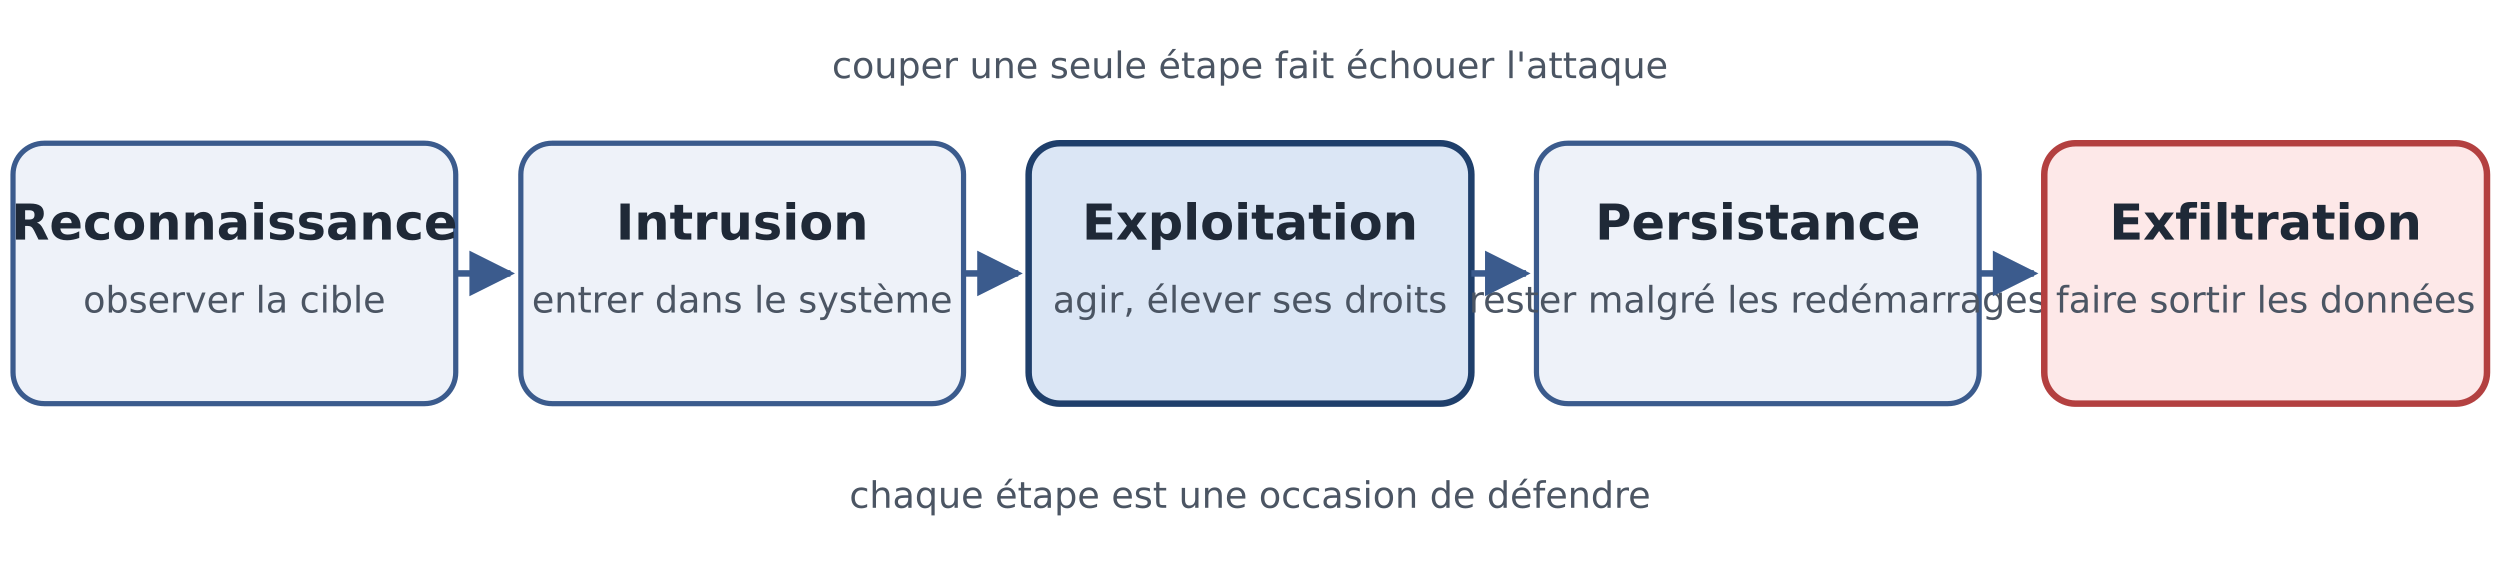
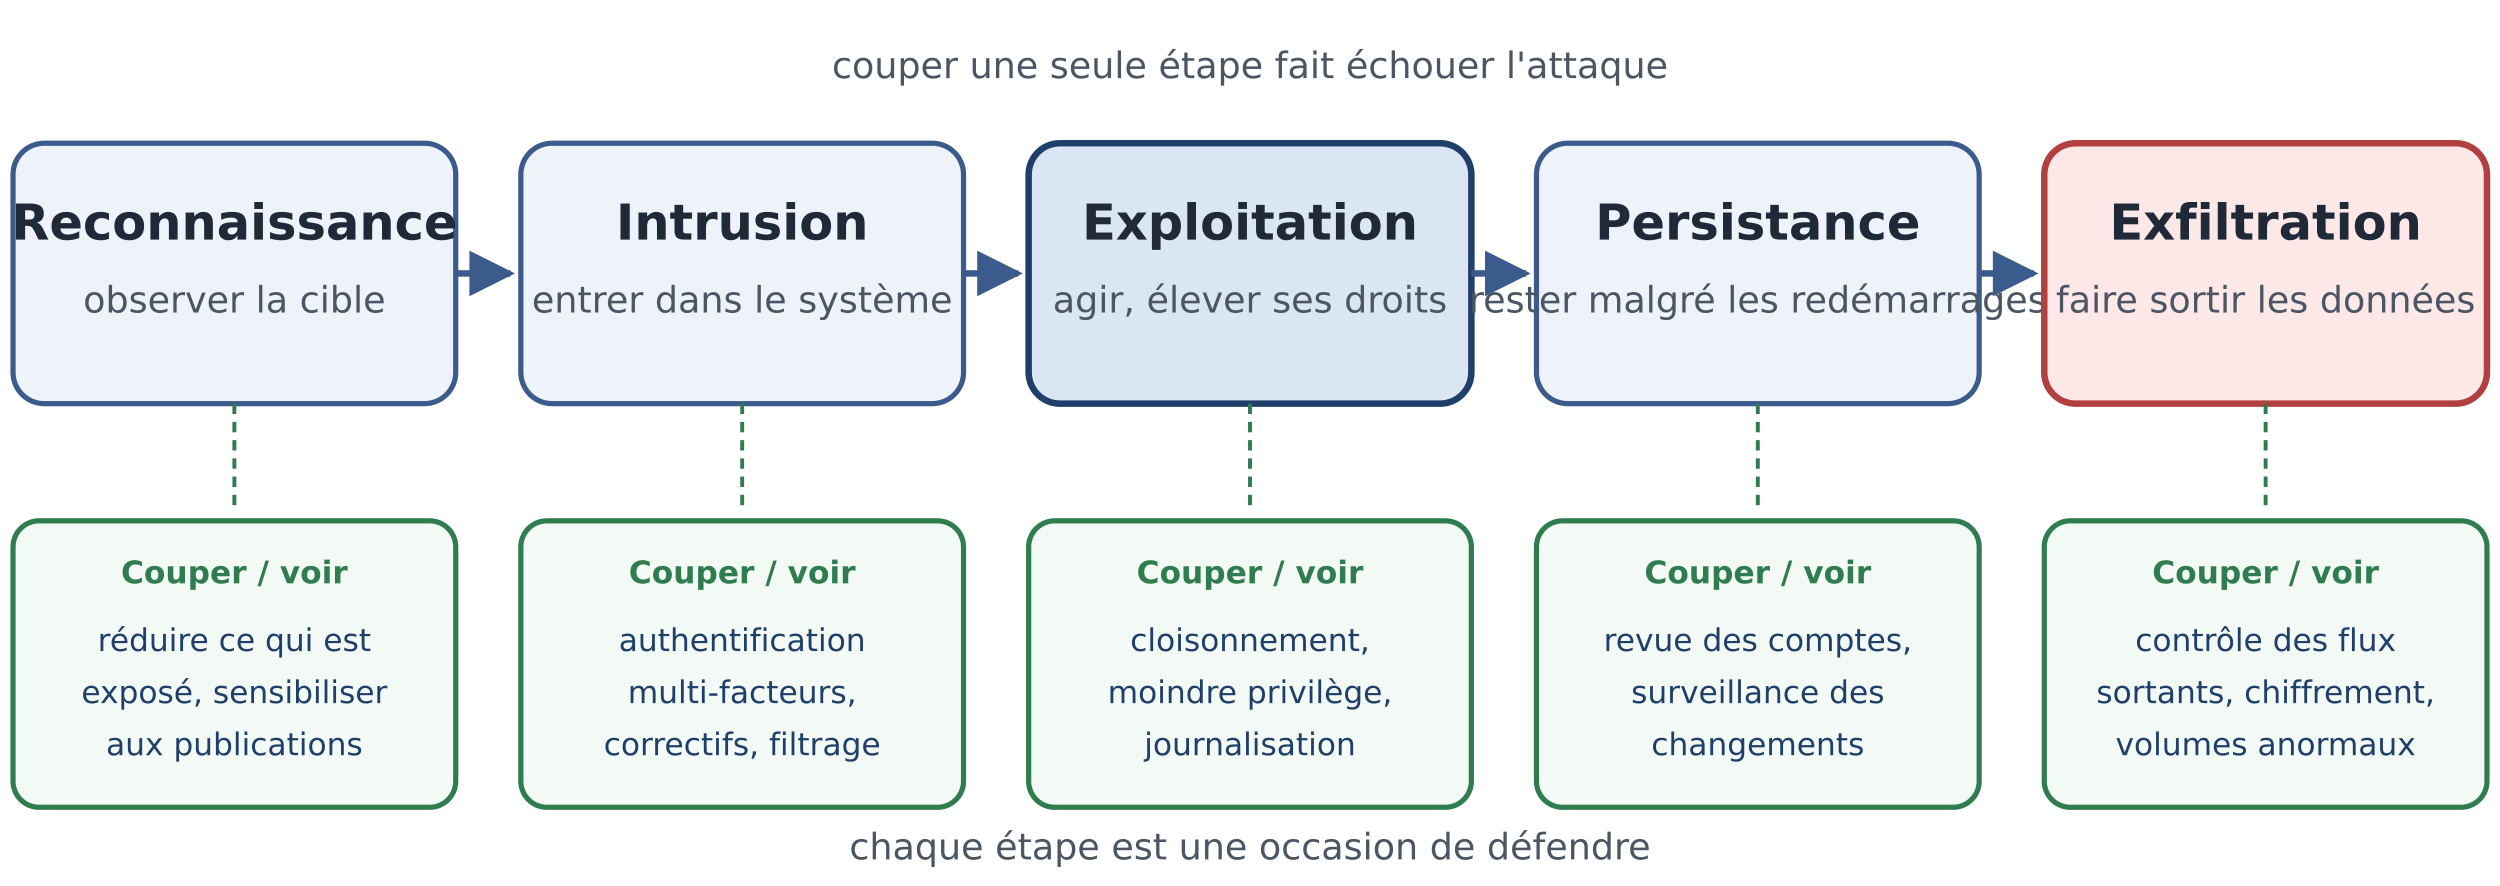
- <svg xmlns="http://www.w3.org/2000/svg" viewBox="0 0 960 220" width="960" height="220" role="img" aria-label="La kill chain simplifiée en cinq étapes : reconnaissance, intrusion, exploitation, persistance, exfiltration">
+ <svg xmlns="http://www.w3.org/2000/svg" viewBox="0 0 960 340" width="960" height="340" role="img" aria-label="La kill chain simplifiée en cinq étapes : reconnaissance, intrusion, exploitation, persistance, exfiltration, avec sous chacune la mesure qui la coupe">
  <defs>
    <marker id="fleche" viewBox="0 0 10 10" refX="9" refY="5" markerWidth="7" markerHeight="7" orient="auto-start-reverse">
      <path d="M 0 0 L 10 5 L 0 10 z" fill="#3b5b8d" />
    </marker>
  </defs>
  <style>
    .etape { font-family: DejaVu Sans, Arial, sans-serif; font-size: 19px; font-weight: bold; fill: #1f2937; text-anchor: middle; }
    .sous { font-family: DejaVu Sans, Arial, sans-serif; font-size: 14px; fill: #4b5563; text-anchor: middle; }
    .lien { stroke: #3b5b8d; stroke-width: 2.5; fill: none; marker-end: url(#fleche); }
+     .defense { font-family: DejaVu Sans, Arial, sans-serif; font-size: 12px; fill: #1f3f6b; text-anchor: middle; }
+     .defense-titre { font-family: DejaVu Sans, Arial, sans-serif; font-size: 12px; font-weight: bold; fill: #2f7d4f; text-anchor: middle; }
  </style>
  <rect x="5" y="55" width="170" height="100" rx="12" fill="#eef2f9" stroke="#3b5b8d" stroke-width="2" />
  <text class="etape" x="90" y="92">Reconnaissance</text>
  <text class="sous" x="90" y="120">observer la cible</text>
  <rect x="200" y="55" width="170" height="100" rx="12" fill="#eef2f9" stroke="#3b5b8d" stroke-width="2" />
  <text class="etape" x="285" y="92">Intrusion</text>
  <text class="sous" x="285" y="120">entrer dans le système</text>
  <rect x="395" y="55" width="170" height="100" rx="12" fill="#dbe6f5" stroke="#1f3f6b" stroke-width="2.5" />
  <text class="etape" x="480" y="92">Exploitation</text>
  <text class="sous" x="480" y="120">agir, élever ses droits</text>
  <rect x="590" y="55" width="170" height="100" rx="12" fill="#eef2f9" stroke="#3b5b8d" stroke-width="2" />
  <text class="etape" x="675" y="92">Persistance</text>
  <text class="sous" x="675" y="120">rester malgré les redémarrages</text>
  <rect x="785" y="55" width="170" height="100" rx="12" fill="#fde8e8" stroke="#b34040" stroke-width="2.5" />
  <text class="etape" x="870" y="92">Exfiltration</text>
  <text class="sous" x="870" y="120">faire sortir les données</text>
  <path class="lien" d="M 175 105 L 196 105" />
  <path class="lien" d="M 370 105 L 391 105" />
  <path class="lien" d="M 565 105 L 586 105" />
  <path class="lien" d="M 760 105 L 781 105" />
+   <line x1="90" y1="155" x2="90" y2="196" stroke="#2f7d4f" stroke-width="1.5" stroke-dasharray="4 3" />
+   <line x1="285" y1="155" x2="285" y2="196" stroke="#2f7d4f" stroke-width="1.5" stroke-dasharray="4 3" />
+   <line x1="480" y1="155" x2="480" y2="196" stroke="#2f7d4f" stroke-width="1.5" stroke-dasharray="4 3" />
+   <line x1="675" y1="155" x2="675" y2="196" stroke="#2f7d4f" stroke-width="1.5" stroke-dasharray="4 3" />
+   <line x1="870" y1="155" x2="870" y2="196" stroke="#2f7d4f" stroke-width="1.5" stroke-dasharray="4 3" />
+   <rect x="5" y="200" width="170" height="110" rx="10" fill="#f3faf5" stroke="#2f7d4f" stroke-width="2" />
+   <text class="defense-titre" x="90" y="224">Couper / voir</text>
+   <text class="defense" x="90" y="250">réduire ce qui est</text>
+   <text class="defense" x="90" y="270">exposé, sensibiliser</text>
+   <text class="defense" x="90" y="290">aux publications</text>
+   <rect x="200" y="200" width="170" height="110" rx="10" fill="#f3faf5" stroke="#2f7d4f" stroke-width="2" />
+   <text class="defense-titre" x="285" y="224">Couper / voir</text>
+   <text class="defense" x="285" y="250">authentification</text>
+   <text class="defense" x="285" y="270">multi-facteurs,</text>
+   <text class="defense" x="285" y="290">correctifs, filtrage</text>
+   <rect x="395" y="200" width="170" height="110" rx="10" fill="#f3faf5" stroke="#2f7d4f" stroke-width="2" />
+   <text class="defense-titre" x="480" y="224">Couper / voir</text>
+   <text class="defense" x="480" y="250">cloisonnement,</text>
+   <text class="defense" x="480" y="270">moindre privilège,</text>
+   <text class="defense" x="480" y="290">journalisation</text>
+   <rect x="590" y="200" width="170" height="110" rx="10" fill="#f3faf5" stroke="#2f7d4f" stroke-width="2" />
+   <text class="defense-titre" x="675" y="224">Couper / voir</text>
+   <text class="defense" x="675" y="250">revue des comptes,</text>
+   <text class="defense" x="675" y="270">surveillance des</text>
+   <text class="defense" x="675" y="290">changements</text>
+   <rect x="785" y="200" width="170" height="110" rx="10" fill="#f3faf5" stroke="#2f7d4f" stroke-width="2" />
+   <text class="defense-titre" x="870" y="224">Couper / voir</text>
+   <text class="defense" x="870" y="250">contrôle des flux</text>
+   <text class="defense" x="870" y="270">sortants, chiffrement,</text>
+   <text class="defense" x="870" y="290">volumes anormaux</text>
  <text class="sous" x="480" y="30">couper une seule étape fait échouer l'attaque</text>
-   <text class="sous" x="480" y="195">chaque étape est une occasion de défendre</text>
+   <text class="sous" x="480" y="330">chaque étape est une occasion de défendre</text>
</svg>
